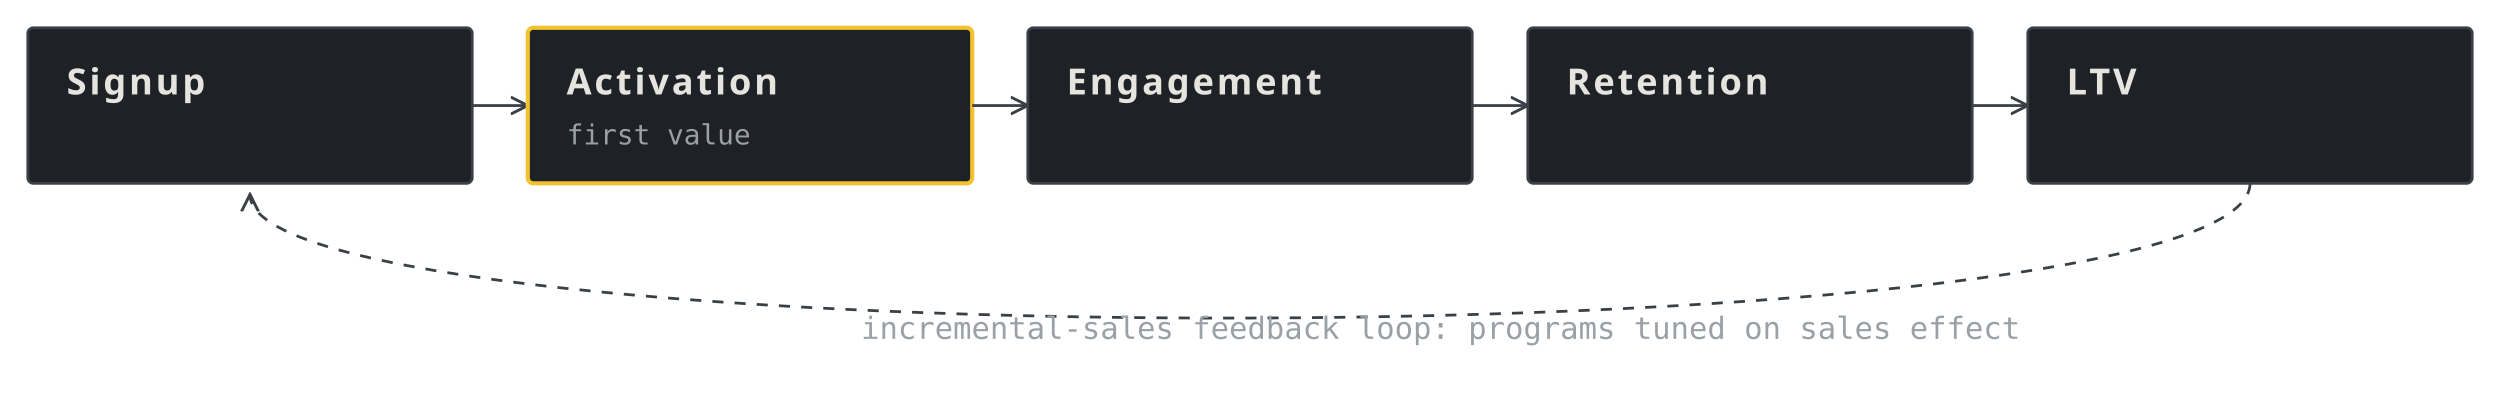
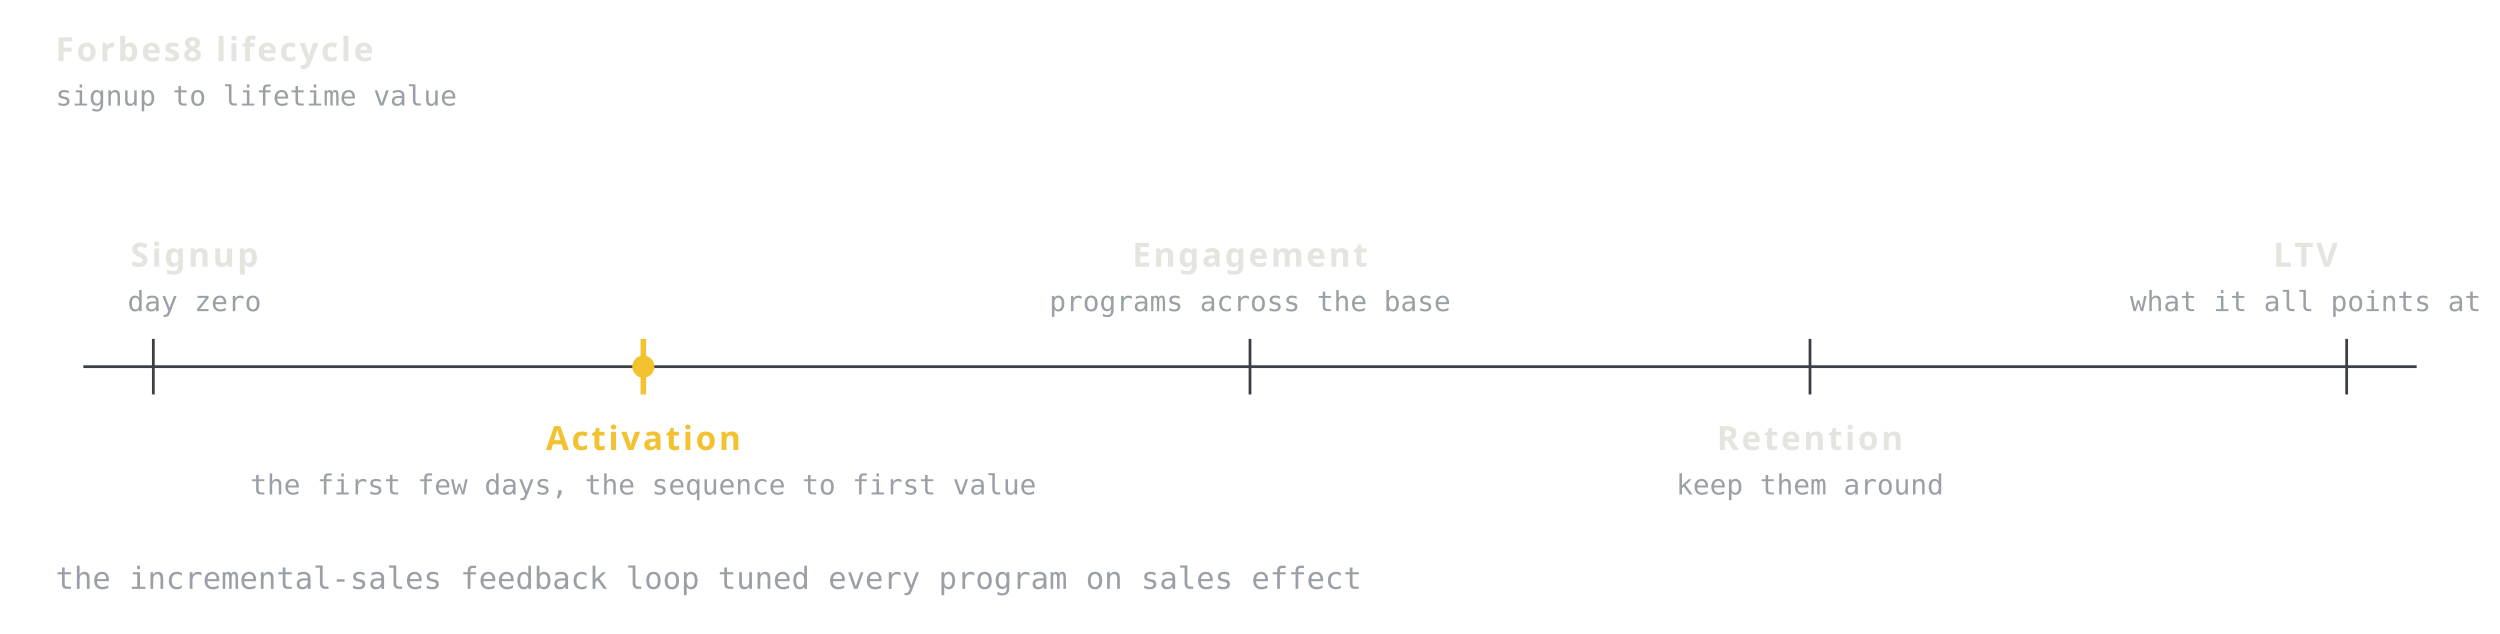
- <svg xmlns="http://www.w3.org/2000/svg" viewBox="0 0 900 148" role="img" aria-label="The Forbes8 lifecycle: signup to activation to engagement to retention to lifetime value, with a dashed feedback loop carrying incremental sales data back into the programs.">
+ <svg xmlns="http://www.w3.org/2000/svg" viewBox="0 0 900 228" role="img" aria-label="The Forbes8 lifecycle as a timeline: signup, the activation sequence in the first few days, engagement, retention, and lifetime value, with every program tuned on incremental sales.">
  <defs>
    <marker id="ar-forbes8-lifecycle" viewBox="0 0 8 8" refX="7" refY="4" markerWidth="7" markerHeight="7" orient="auto-start-reverse">
      <path d="M0,0.5 L7,4 L0,7.5" fill="none" stroke="#3A4046" stroke-width="1.2" />
    </marker>
  </defs>
-   <rect x="10" y="10" width="160" height="56" rx="2" fill="#1E2226" stroke="#3A4046" stroke-width="1" />
-   <text x="24" y="34" style="font:600 13px 'Barlow Condensed',sans-serif;letter-spacing:.08em;text-transform:uppercase" fill="#E6E4DF">Signup</text>
-   <path d="M170,38 L190,38" fill="none" stroke="#3A4046" stroke-width="1" marker-end="url(#ar-forbes8-lifecycle)" />
-   <rect x="190" y="10" width="160" height="56" rx="2" fill="#1E2226" stroke="#F2C230" stroke-width="1.5" />
-   <text x="204" y="34" style="font:600 13px 'Barlow Condensed',sans-serif;letter-spacing:.08em;text-transform:uppercase" fill="#E6E4DF">Activation</text>
-   <text x="204" y="52" style="font:400 10px 'IBM Plex Mono',monospace" fill="#9AA0A6">first value</text>
-   <path d="M350,38 L370,38" fill="none" stroke="#3A4046" stroke-width="1" marker-end="url(#ar-forbes8-lifecycle)" />
-   <rect x="370" y="10" width="160" height="56" rx="2" fill="#1E2226" stroke="#3A4046" stroke-width="1" />
-   <text x="384" y="34" style="font:600 13px 'Barlow Condensed',sans-serif;letter-spacing:.08em;text-transform:uppercase" fill="#E6E4DF">Engagement</text>
-   <path d="M530,38 L550,38" fill="none" stroke="#3A4046" stroke-width="1" marker-end="url(#ar-forbes8-lifecycle)" />
-   <rect x="550" y="10" width="160" height="56" rx="2" fill="#1E2226" stroke="#3A4046" stroke-width="1" />
-   <text x="564" y="34" style="font:600 13px 'Barlow Condensed',sans-serif;letter-spacing:.08em;text-transform:uppercase" fill="#E6E4DF">Retention</text>
-   <path d="M710,38 L730,38" fill="none" stroke="#3A4046" stroke-width="1" marker-end="url(#ar-forbes8-lifecycle)" />
-   <rect x="730" y="10" width="160" height="56" rx="2" fill="#1E2226" stroke="#3A4046" stroke-width="1" />
-   <text x="744" y="34" style="font:600 13px 'Barlow Condensed',sans-serif;letter-spacing:.08em;text-transform:uppercase" fill="#E6E4DF">LTV</text>
-   <path d="M810,66 C810,130 90,130 90,70" fill="none" stroke="#3A4046" stroke-width="1" stroke-dasharray="4 4" marker-end="url(#ar-forbes8-lifecycle)" />
-   <text x="310" y="122" style="font:400 11px 'IBM Plex Mono',monospace" fill="#9AA0A6">incremental-sales feedback loop: programs tuned on sales effect</text>
+   <text x="20" y="22" style="font:600 12px 'Barlow Condensed',sans-serif;letter-spacing:.08em;text-transform:uppercase" fill="#E6E4DF">Forbes8 lifecycle</text>
+   <text x="20" y="38" style="font:400 10px 'IBM Plex Mono',monospace" fill="#9AA0A6">signup to lifetime value</text>
+   <line x1="30" y1="132" x2="870" y2="132" stroke="#3A4046" stroke-width="1" />
+   <line x1="55.2" y1="122" x2="55.2" y2="142" stroke="#3A4046" stroke-width="1" />
+   <text x="70" y="96" text-anchor="middle" style="font:600 12px 'Barlow Condensed',sans-serif;letter-spacing:.08em;text-transform:uppercase" fill="#E6E4DF">Signup</text>
+   <text x="70" y="112" text-anchor="middle" style="font:400 10px 'IBM Plex Mono',monospace" fill="#9AA0A6">day zero</text>
+   <line x1="231.6" y1="122" x2="231.6" y2="142" stroke="#F2C230" stroke-width="2" />
+   <circle cx="231.6" cy="132" r="4" fill="#F2C230" />
+   <text x="231.6" y="162" text-anchor="middle" style="font:600 12px 'Barlow Condensed',sans-serif;letter-spacing:.08em;text-transform:uppercase" fill="#F2C230">Activation</text>
+   <text x="231.6" y="178" text-anchor="middle" style="font:400 10px 'IBM Plex Mono',monospace" fill="#9AA0A6">the first few days, the sequence to first value</text>
+   <line x1="450.0" y1="122" x2="450.0" y2="142" stroke="#3A4046" stroke-width="1" />
+   <text x="450.0" y="96" text-anchor="middle" style="font:600 12px 'Barlow Condensed',sans-serif;letter-spacing:.08em;text-transform:uppercase" fill="#E6E4DF">Engagement</text>
+   <text x="450.0" y="112" text-anchor="middle" style="font:400 10px 'IBM Plex Mono',monospace" fill="#9AA0A6">programs across the base</text>
+   <line x1="651.6" y1="122" x2="651.6" y2="142" stroke="#3A4046" stroke-width="1" />
+   <text x="651.6" y="162" text-anchor="middle" style="font:600 12px 'Barlow Condensed',sans-serif;letter-spacing:.08em;text-transform:uppercase" fill="#E6E4DF">Retention</text>
+   <text x="651.6" y="178" text-anchor="middle" style="font:400 10px 'IBM Plex Mono',monospace" fill="#9AA0A6">keep them around</text>
+   <line x1="844.8" y1="122" x2="844.8" y2="142" stroke="#3A4046" stroke-width="1" />
+   <text x="830" y="96" text-anchor="middle" style="font:600 12px 'Barlow Condensed',sans-serif;letter-spacing:.08em;text-transform:uppercase" fill="#E6E4DF">LTV</text>
+   <text x="830" y="112" text-anchor="middle" style="font:400 10px 'IBM Plex Mono',monospace" fill="#9AA0A6">what it all points at</text>
+   <text x="20" y="212" style="font:400 11px 'IBM Plex Mono',monospace" fill="#9AA0A6">the incremental-sales feedback loop tuned every program on sales effect</text>
</svg>
